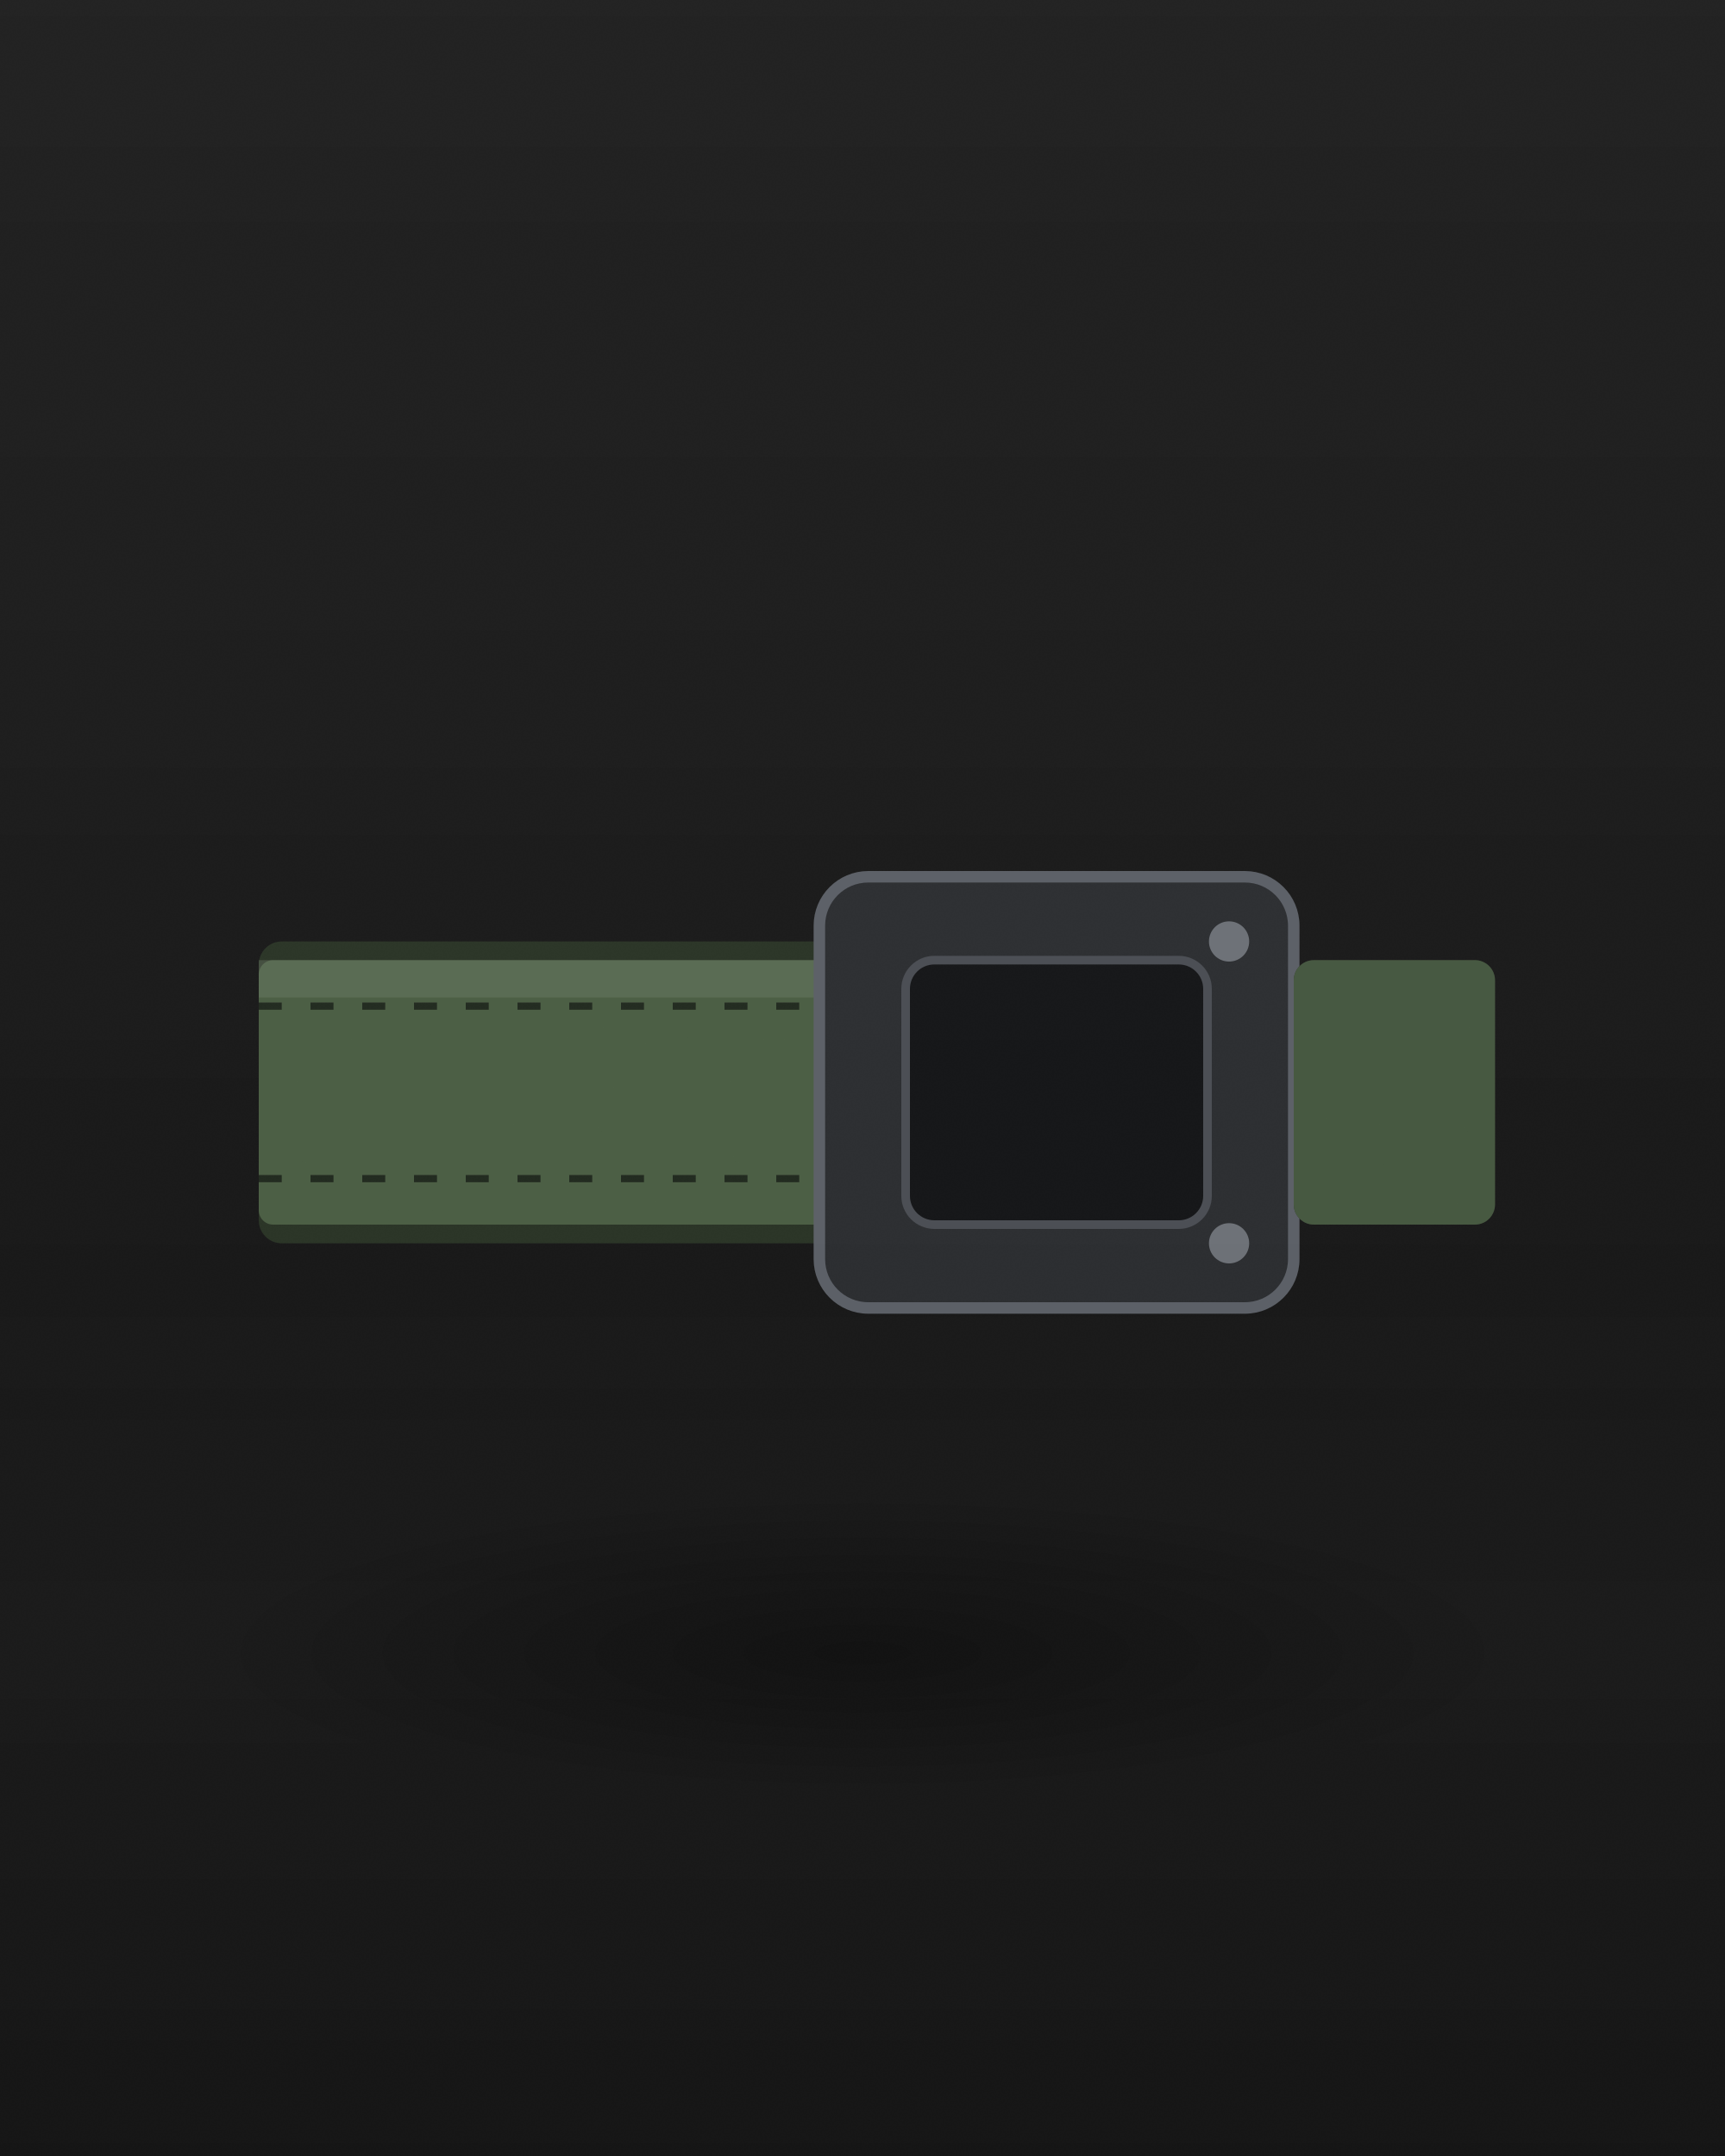
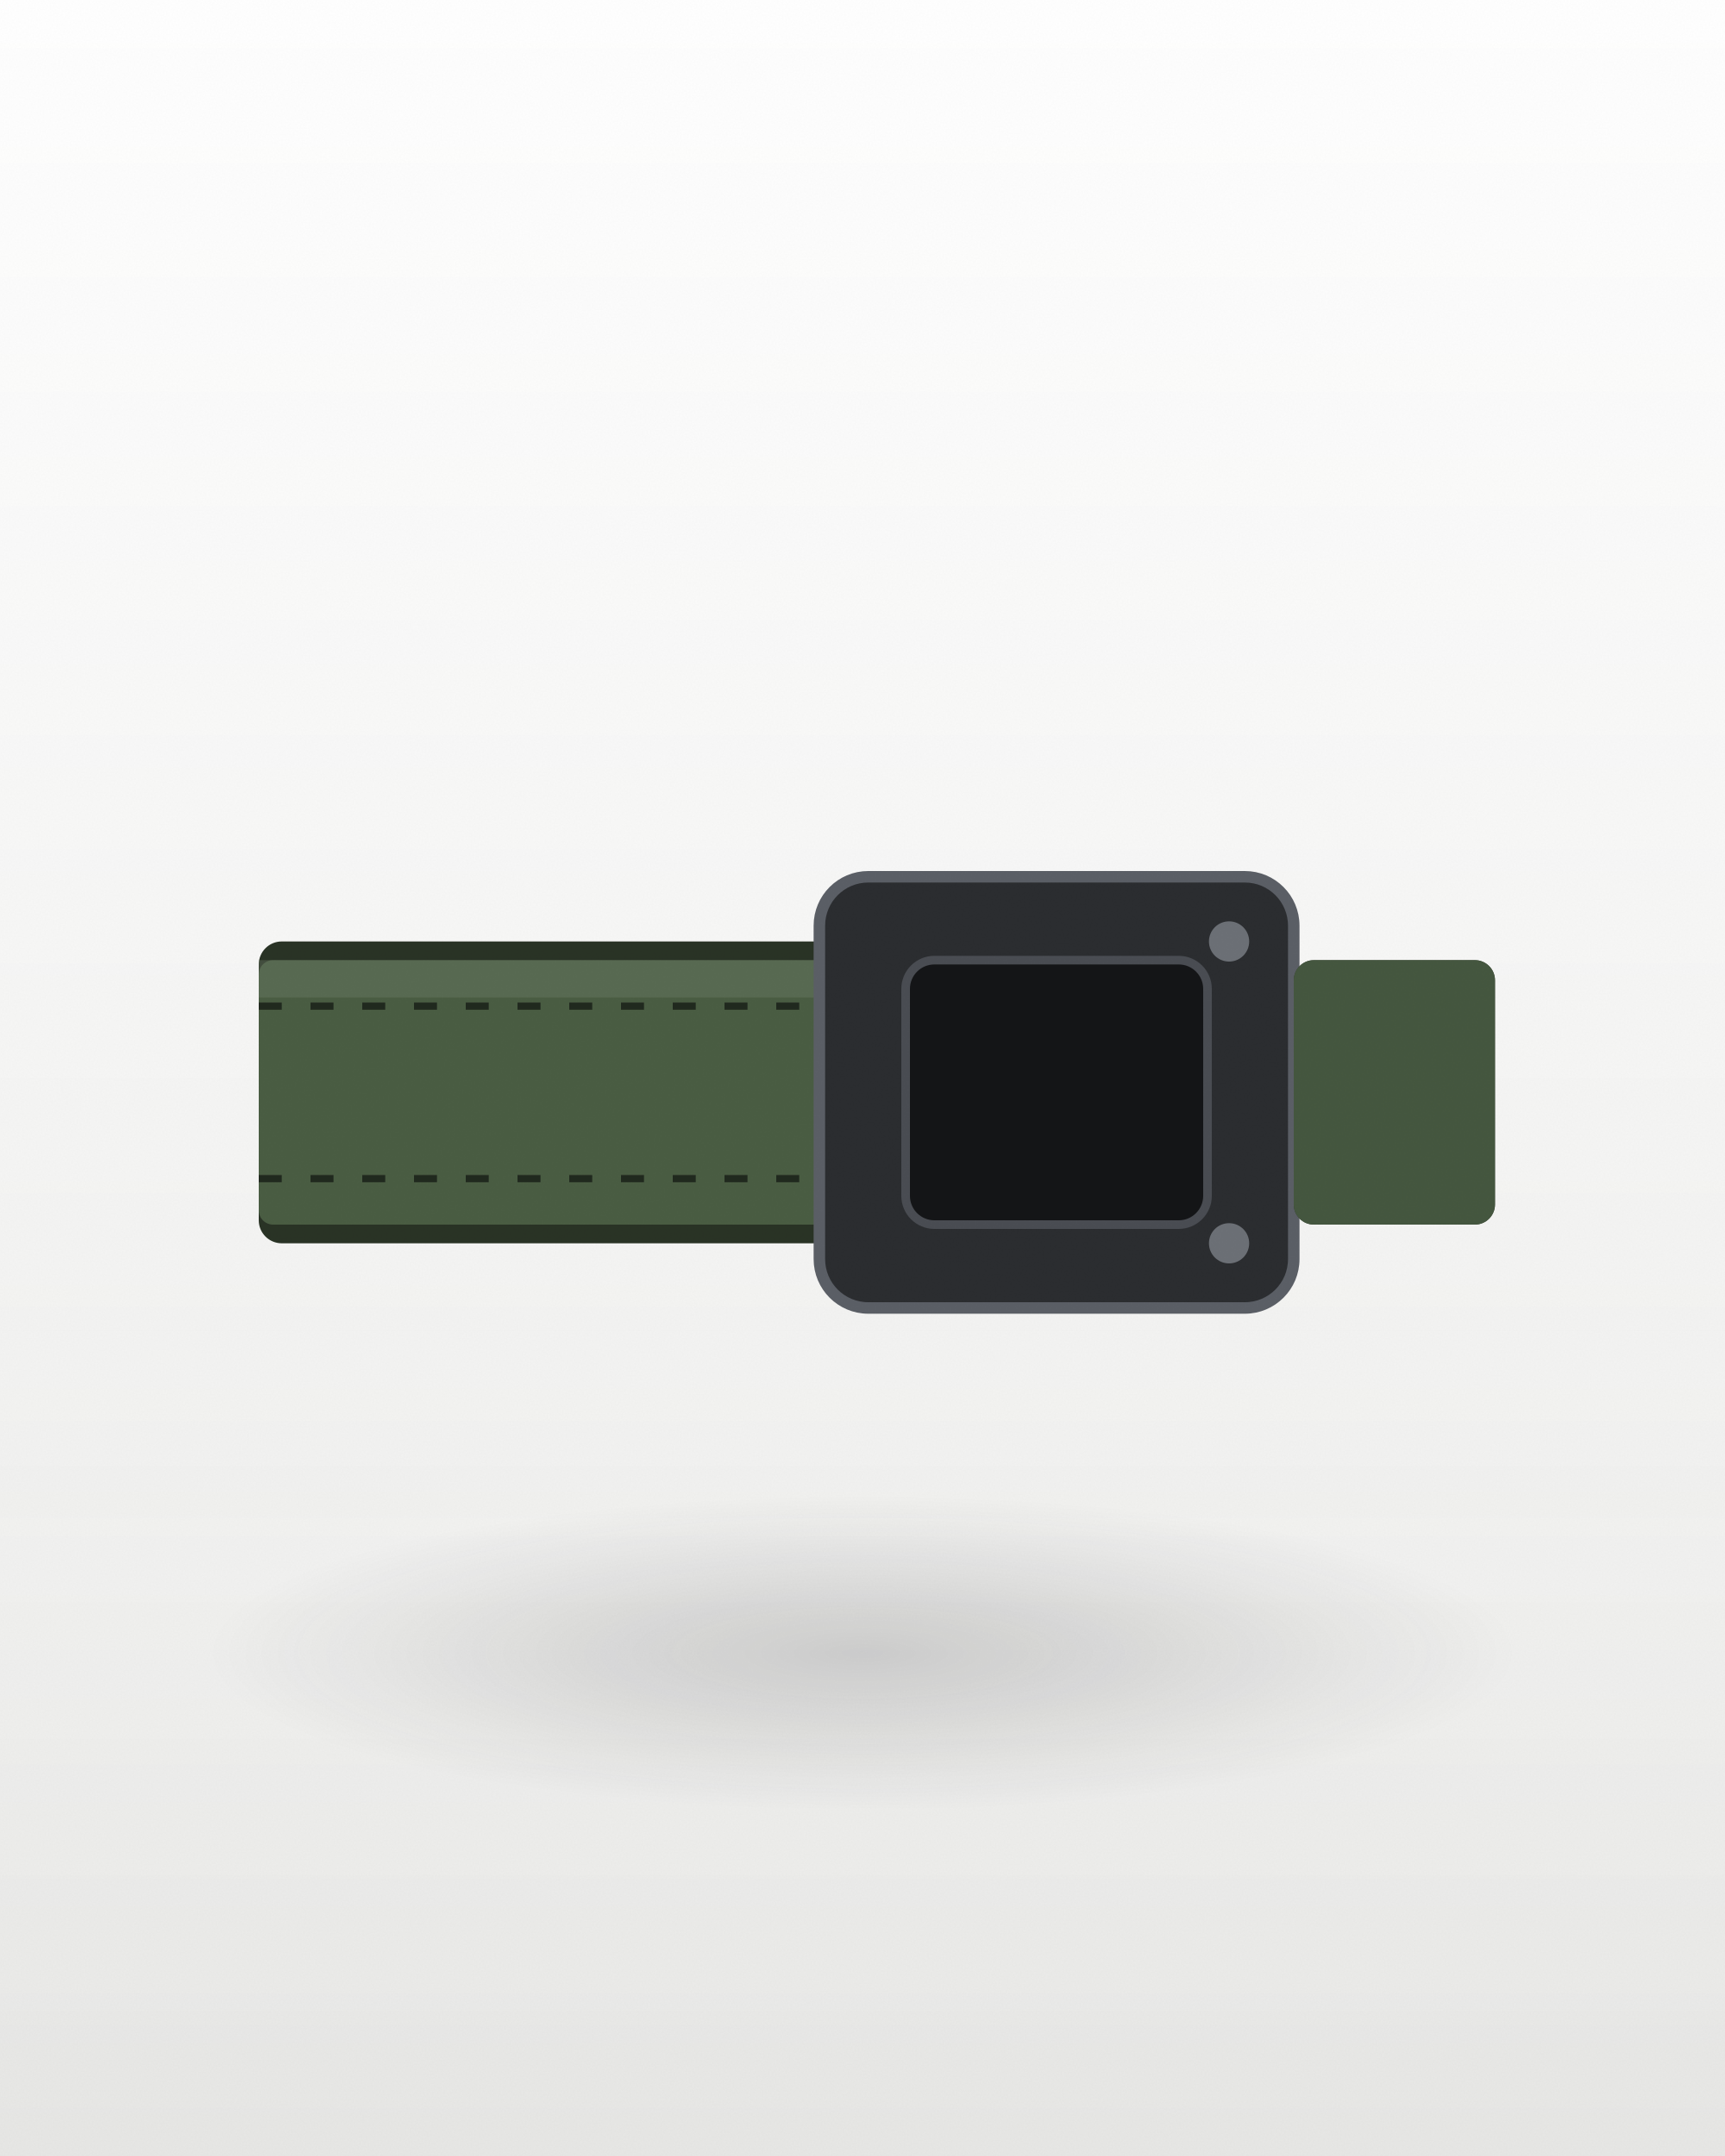
<svg xmlns="http://www.w3.org/2000/svg" width="1200" height="1500" viewBox="0 0 1200 1500">
  <defs>
    <linearGradient id="bg-bolt-e-fit-collar-3" x1="0" y1="0" x2="0" y2="1">
-       <stop offset="0%" stop-color="#1c1c1c" />
-       <stop offset="100%" stop-color="#151515" />
+       <stop offset="0%" stop-color="#ffffff" />
+       <stop offset="100%" stop-color="#ececea" />
    </linearGradient>
    <radialGradient id="floor-bolt-e-fit-collar-3" cx="50%" cy="50%" r="50%">
-       <stop offset="0%" stop-color="#000000" stop-opacity="0.4" />
-       <stop offset="100%" stop-color="#000000" stop-opacity="0" />
+       <stop offset="0%" stop-color="#16161a" stop-opacity="0.16" />
+       <stop offset="100%" stop-color="#16161a" stop-opacity="0" />
    </radialGradient>
    <filter id="grain-bolt-e-fit-collar-3">
      <feTurbulence type="fractalNoise" baseFrequency="0.85" numOctaves="1" stitchTiles="stitch" />
-       <feColorMatrix type="matrix" values="0 0 0 0 1  0 0 0 0 1  0 0 0 0 1  0 0 0 0.012 0" />
+       <feColorMatrix type="matrix" values="0 0 0 0 0  0 0 0 0 0  0 0 0 0 0  0 0 0 0.016 0" />
    </filter>
    <linearGradient id="sheen-bolt-e-fit-collar-3" x1="0" y1="0" x2="0" y2="1">
-       <stop offset="0%" stop-color="#ffffff" stop-opacity="0.05" />
+       <stop offset="0%" stop-color="#ffffff" stop-opacity="0" />
      <stop offset="60%" stop-color="#ffffff" stop-opacity="0" />
-       <stop offset="100%" stop-color="#000000" stop-opacity="0.08" />
+       <stop offset="100%" stop-color="#16161a" stop-opacity="0.05" />
    </linearGradient>
  </defs>
  <rect width="1200" height="1500" fill="url(#bg-bolt-e-fit-collar-3)" />
  <ellipse cx="600" cy="1150" rx="460" ry="110" fill="url(#floor-bolt-e-fit-collar-3)" />
  <g transform="translate(600 760) rotate(0)">
    <rect x="-420" y="-105" width="420" height="210" rx="16" fill="#293325" />
    <rect x="-420" y="-92" width="420" height="184" rx="10" fill="#4A5D43" />
    <rect x="-420" y="-92" width="420" height="26" fill="#72816c" opacity="0.35" />
    <g stroke="#1c2319" stroke-width="5" stroke-dasharray="16 20" opacity="0.9">
      <path d="M-420 -60 H0" />
      <path d="M-420 60 H0" />
    </g>
    <rect x="-30" y="-150" width="330" height="300" rx="34" fill="#2b2d30" stroke="#5b5f66" stroke-width="8" />
    <rect x="30" y="-92" width="210" height="184" rx="20" fill="#141517" stroke="#4a4d53" stroke-width="6" />
    <circle cx="255" cy="-105" r="14" fill="#6c7076" />
    <circle cx="255" cy="105" r="14" fill="#6c7076" />
    <rect x="300" y="-92" width="140" height="184" rx="14" fill="#293325" />
    <rect x="300" y="-92" width="140" height="184" rx="14" fill="#4A5D43" opacity="0.85" />
  </g>
  <rect width="1200" height="1500" fill="url(#sheen-bolt-e-fit-collar-3)" opacity="0.5" />
  <rect width="1200" height="1500" filter="url(#grain-bolt-e-fit-collar-3)" />
</svg>
